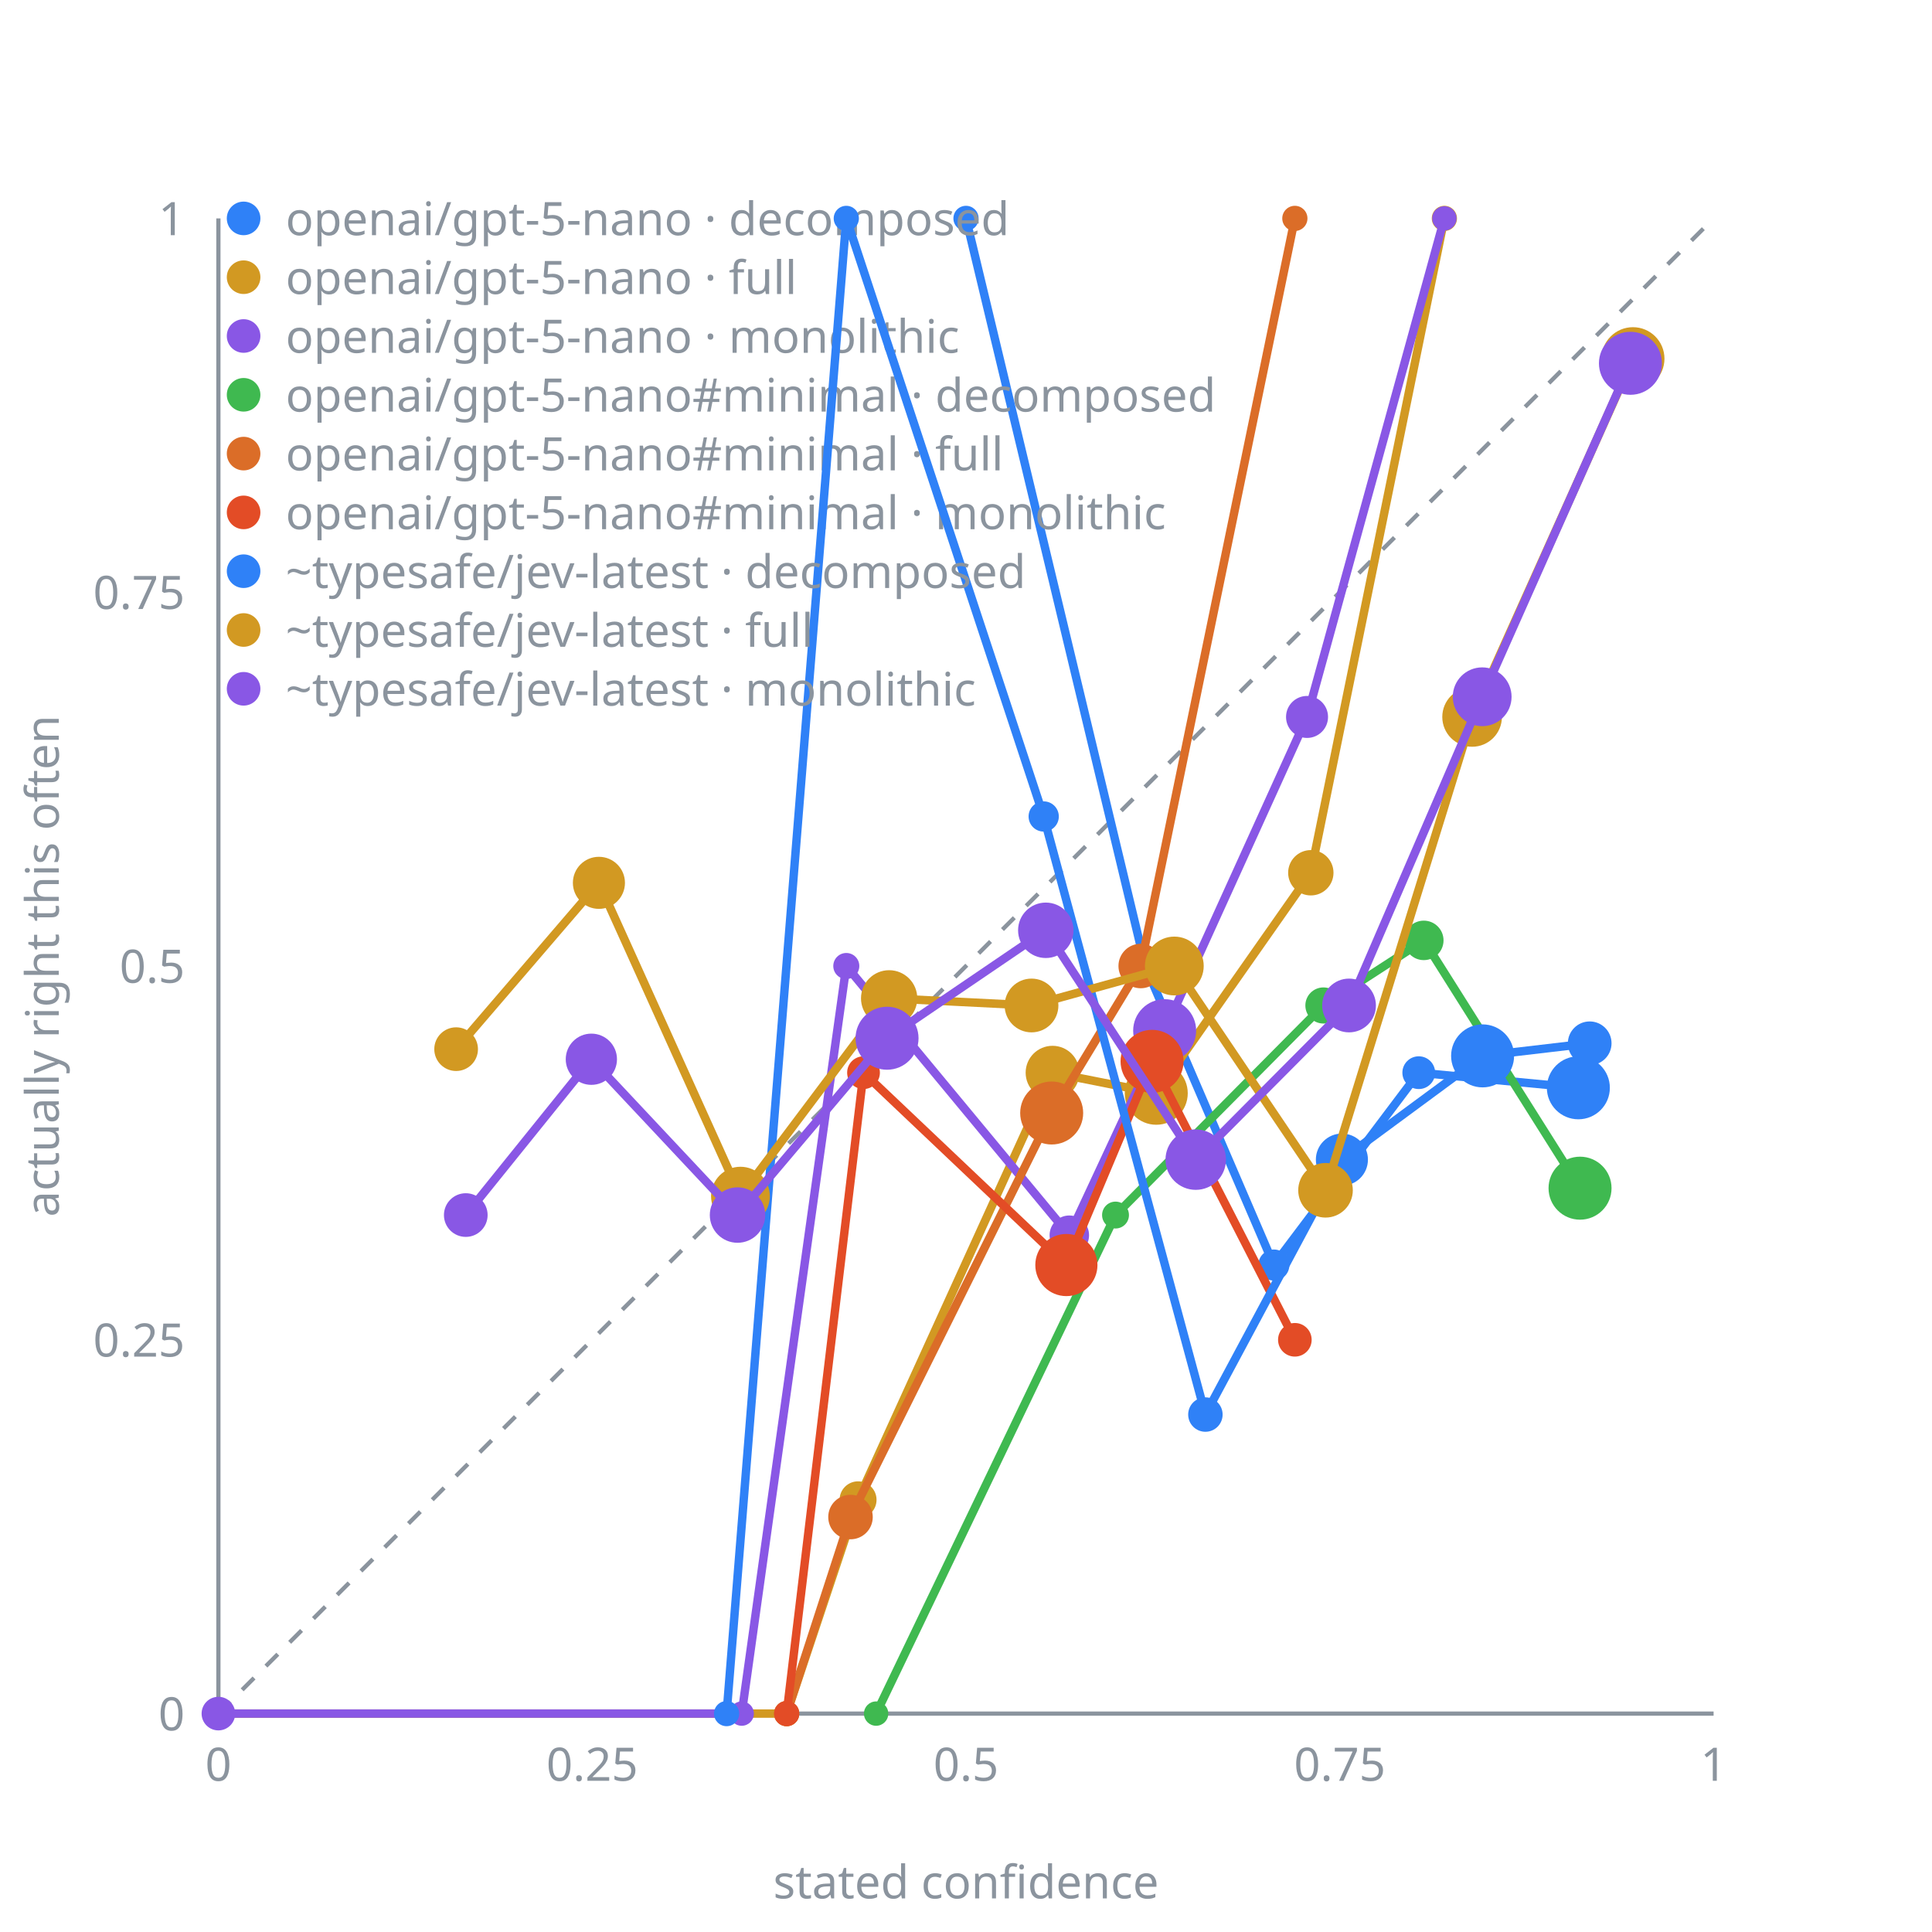
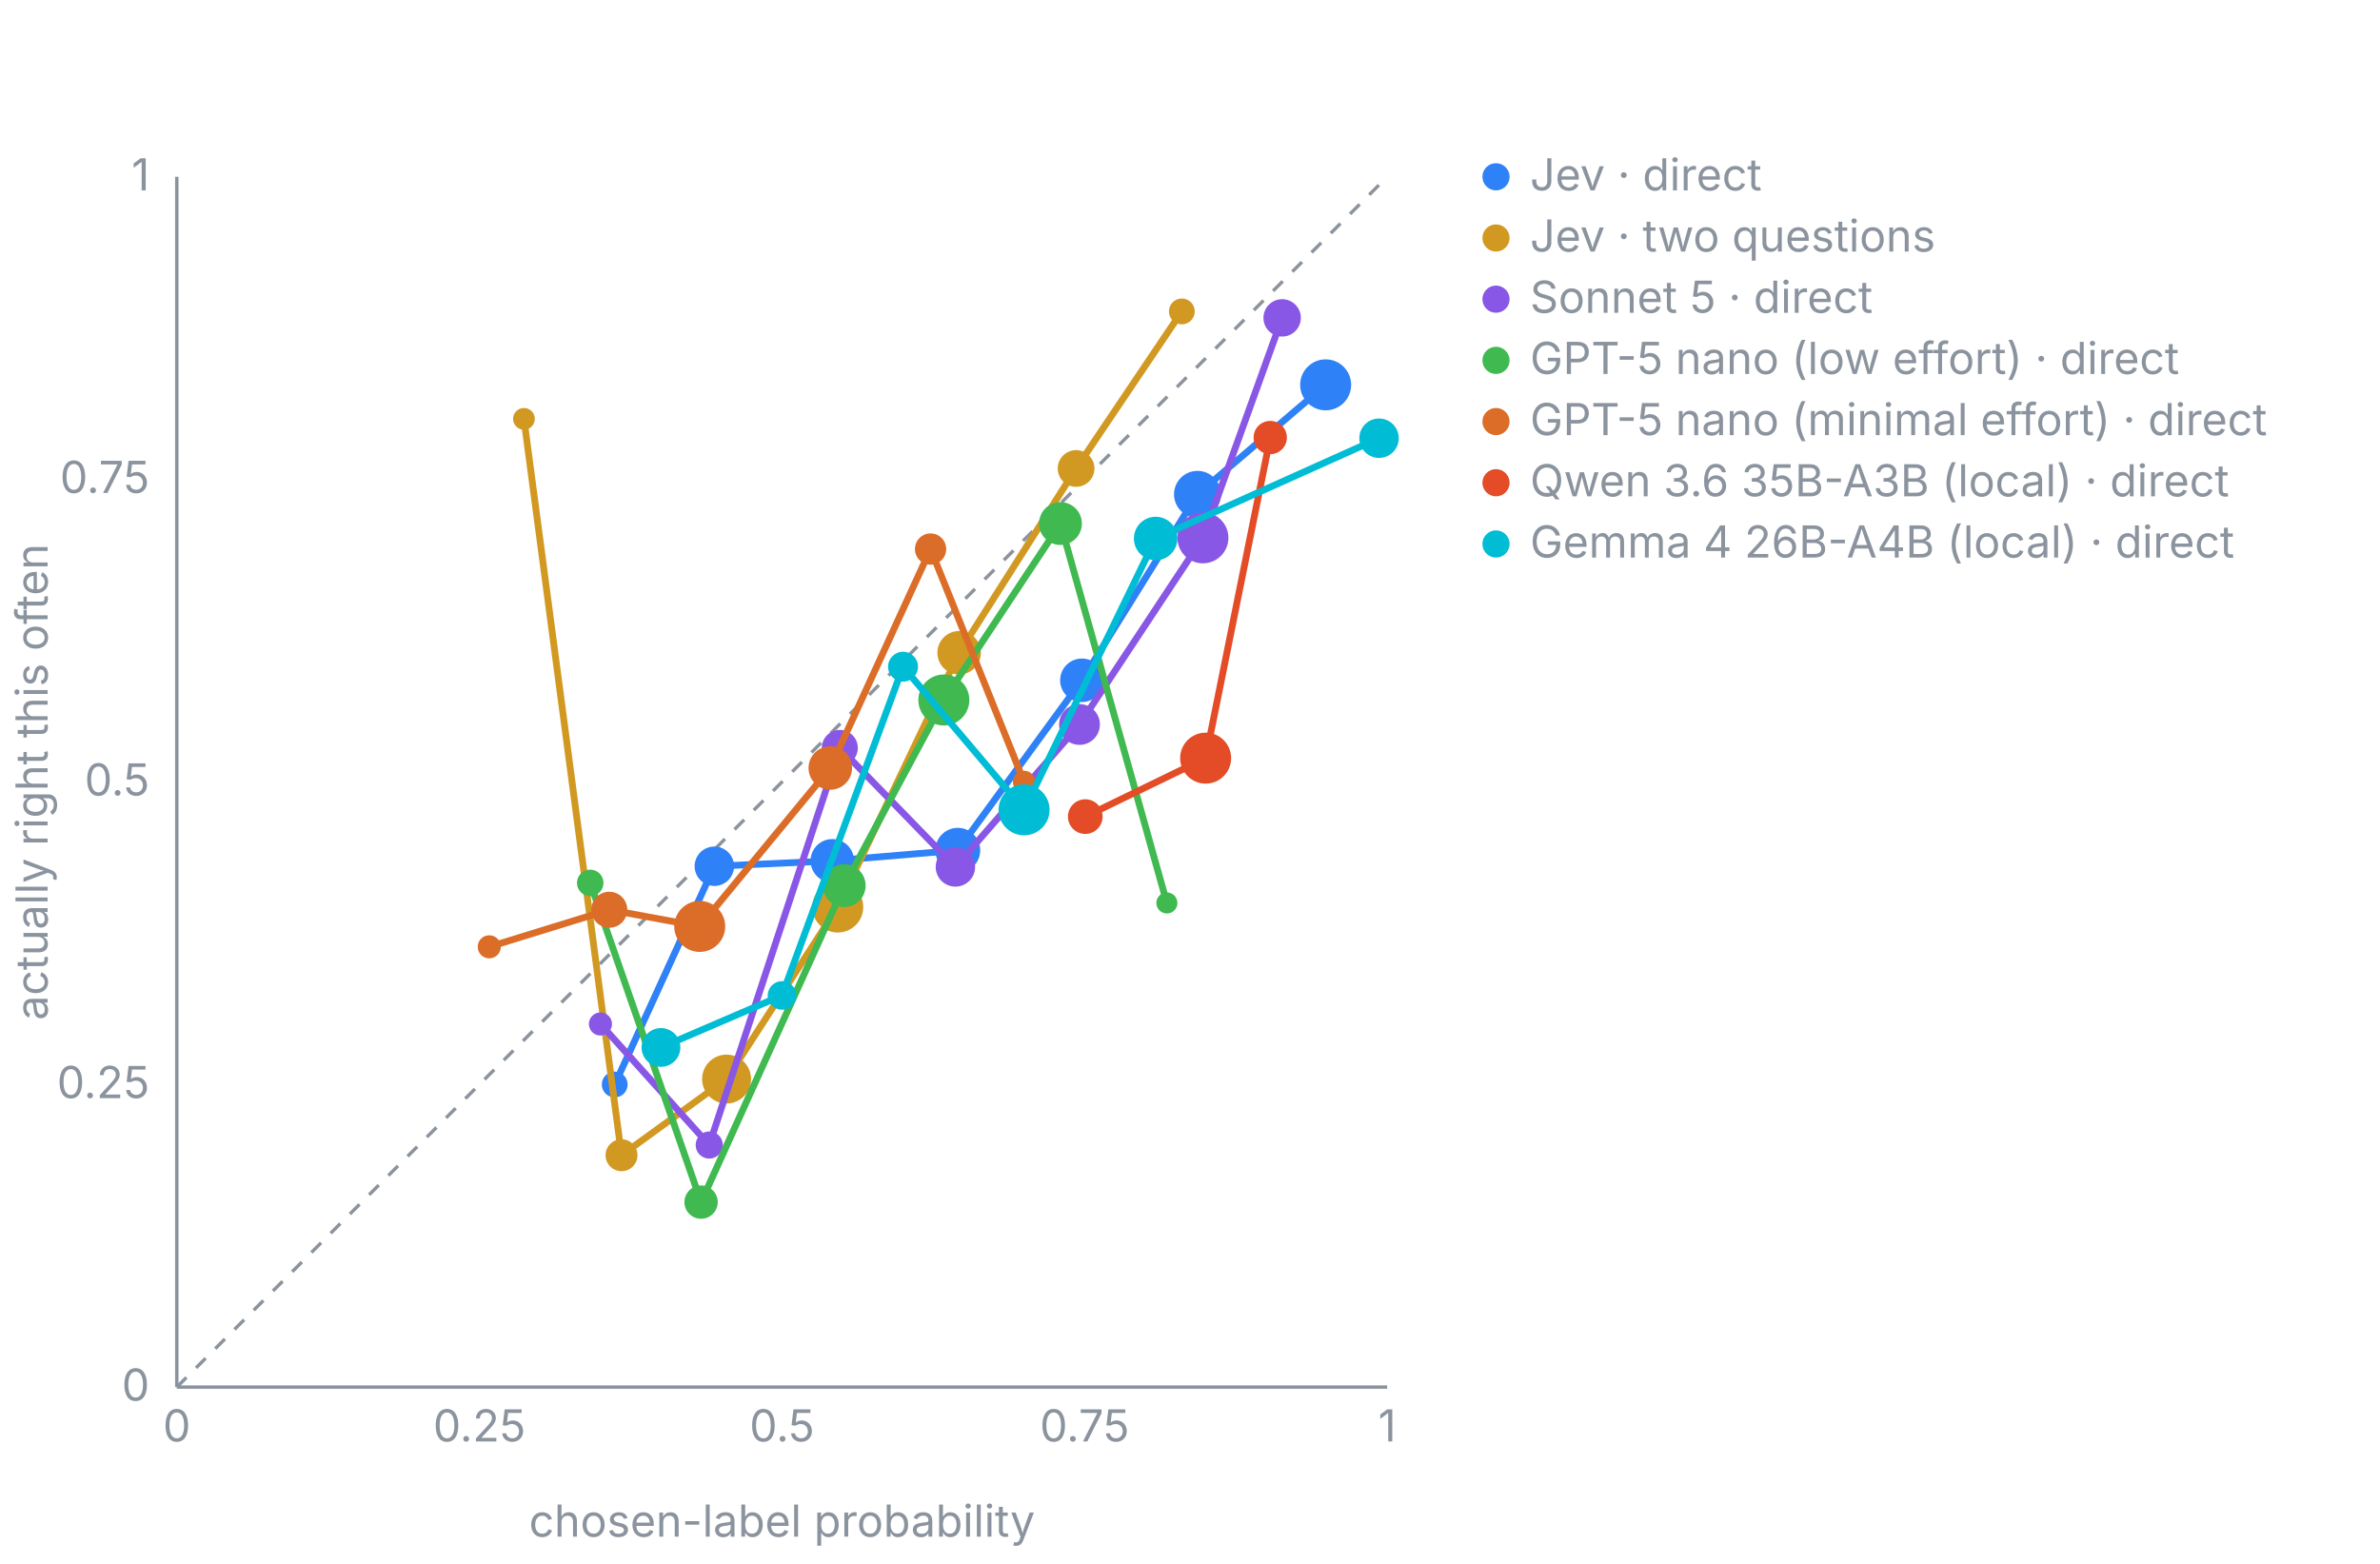
- <svg xmlns="http://www.w3.org/2000/svg" width="460" height="460" viewBox="0 0 460 460" font-family="system-ui,sans-serif" font-size="11">
+ <svg xmlns="http://www.w3.org/2000/svg" width="700" height="460" viewBox="0 0 700 460" font-family="system-ui,-apple-system,Segoe UI,sans-serif" font-size="13">
  <line x1="52" y1="408" x2="408" y2="52" stroke="#8b949e" stroke-dasharray="4 4" />
  <line x1="52" y1="408" x2="408" y2="408" stroke="#8b949e" />
  <line x1="52" y1="408" x2="52" y2="52" stroke="#8b949e" />
  <text x="52.0" y="424" fill="#8b949e" text-anchor="middle">0</text>
  <text x="44" y="412.0" fill="#8b949e" text-anchor="end">0</text>
  <text x="141.0" y="424" fill="#8b949e" text-anchor="middle">0.25</text>
  <text x="44" y="323.0" fill="#8b949e" text-anchor="end">0.25</text>
  <text x="230.0" y="424" fill="#8b949e" text-anchor="middle">0.5</text>
  <text x="44" y="234.0" fill="#8b949e" text-anchor="end">0.5</text>
  <text x="319.0" y="424" fill="#8b949e" text-anchor="middle">0.75</text>
  <text x="44" y="145.0" fill="#8b949e" text-anchor="end">0.75</text>
  <text x="408.0" y="424" fill="#8b949e" text-anchor="middle">1</text>
  <text x="44" y="56.0" fill="#8b949e" text-anchor="end">1</text>
-   <text x="230.0" y="452" fill="#8b949e" text-anchor="middle">stated confidence</text>
+   <text x="230.0" y="452" fill="#8b949e" text-anchor="middle">chosen-label probability</text>
  <text x="14" y="230.0" fill="#8b949e" text-anchor="middle" transform="rotate(-90 14 230.0)">actually right this often</text>
-   <polyline points="230.0,52.0 272.7,230.0 303.3,301.2 337.8,255.4 375.8,259.0" fill="none" stroke="#2f81f7" stroke-width="2" />
-   <circle cx="230.0" cy="52.0" r="3.0" fill="#2f81f7" />
-   <circle cx="272.7" cy="230.0" r="3.0" fill="#2f81f7" />
-   <circle cx="303.3" cy="301.2" r="3.7" fill="#2f81f7" />
-   <circle cx="337.8" cy="255.4" r="3.9" fill="#2f81f7" />
-   <circle cx="375.8" cy="259.0" r="7.5" fill="#2f81f7" />
-   <circle cx="58" cy="52" r="4" fill="#2f81f7" />
-   <text x="68" y="56" fill="#8b949e">openai/gpt-5-nano · decomposed</text>
-   <polyline points="52.0,408.0 187.3,408.0 204.3,357.1 250.6,255.4 275.3,260.3 312.1,207.8 343.9,52.0" fill="none" stroke="#d29922" stroke-width="2" />
-   <circle cx="52.0" cy="408.0" r="3.2" fill="#d29922" />
-   <circle cx="187.3" cy="408.0" r="3.0" fill="#d29922" />
-   <circle cx="204.3" cy="357.1" r="4.4" fill="#d29922" />
-   <circle cx="250.6" cy="255.4" r="6.4" fill="#d29922" />
-   <circle cx="275.3" cy="260.3" r="7.5" fill="#d29922" />
-   <circle cx="312.1" cy="207.8" r="5.4" fill="#d29922" />
-   <circle cx="343.9" cy="52.0" r="3.0" fill="#d29922" />
-   <circle cx="58" cy="66" r="4" fill="#d29922" />
-   <text x="68" y="70" fill="#8b949e">openai/gpt-5-nano · full</text>
-   <polyline points="52.0,408.0 176.6,408.0 201.5,230.0 254.6,294.1 277.3,245.4 311.2,170.7 343.9,52.0" fill="none" stroke="#8957e5" stroke-width="2" />
-   <circle cx="52.0" cy="408.0" r="4.0" fill="#8957e5" />
-   <circle cx="176.6" cy="408.0" r="2.9" fill="#8957e5" />
-   <circle cx="201.5" cy="230.0" r="3.1" fill="#8957e5" />
-   <circle cx="254.6" cy="294.1" r="4.7" fill="#8957e5" />
-   <circle cx="277.3" cy="245.4" r="7.5" fill="#8957e5" />
-   <circle cx="311.2" cy="170.7" r="5.0" fill="#8957e5" />
-   <circle cx="343.9" cy="52.0" r="2.9" fill="#8957e5" />
-   <circle cx="58" cy="80" r="4" fill="#8957e5" />
-   <text x="68" y="84" fill="#8b949e">openai/gpt-5-nano · monolithic</text>
-   <polyline points="208.6,408.0 265.6,289.3 315.1,239.4 339.0,223.9 376.2,282.9" fill="none" stroke="#3fb950" stroke-width="2" />
-   <circle cx="208.6" cy="408.0" r="2.9" fill="#3fb950" />
-   <circle cx="265.6" cy="289.3" r="3.2" fill="#3fb950" />
-   <circle cx="315.1" cy="239.4" r="4.3" fill="#3fb950" />
-   <circle cx="339.0" cy="223.9" r="4.7" fill="#3fb950" />
-   <circle cx="376.2" cy="282.9" r="7.5" fill="#3fb950" />
-   <circle cx="58" cy="94" r="4" fill="#3fb950" />
-   <text x="68" y="98" fill="#8b949e">openai/gpt-5-nano#minimal · decomposed</text>
-   <polyline points="187.3,408.0 202.5,361.2 250.4,265.0 271.6,230.0 308.3,52.0" fill="none" stroke="#db6d28" stroke-width="2" />
-   <circle cx="187.3" cy="408.0" r="3.0" fill="#db6d28" />
-   <circle cx="202.5" cy="361.2" r="5.3" fill="#db6d28" />
-   <circle cx="250.4" cy="265.0" r="7.5" fill="#db6d28" />
-   <circle cx="271.6" cy="230.0" r="5.3" fill="#db6d28" />
-   <circle cx="308.3" cy="52.0" r="3.0" fill="#db6d28" />
-   <circle cx="58" cy="108" r="4" fill="#db6d28" />
-   <text x="68" y="112" fill="#8b949e">openai/gpt-5-nano#minimal · full</text>
-   <polyline points="187.3,408.0 205.6,255.4 253.9,301.2 274.3,252.7 308.3,319.0" fill="none" stroke="#e34c26" stroke-width="2" />
-   <circle cx="187.3" cy="408.0" r="3.0" fill="#e34c26" />
-   <circle cx="205.6" cy="255.4" r="3.9" fill="#e34c26" />
-   <circle cx="253.9" cy="301.2" r="7.4" fill="#e34c26" />
-   <circle cx="274.3" cy="252.7" r="7.5" fill="#e34c26" />
-   <circle cx="308.3" cy="319.0" r="4.0" fill="#e34c26" />
-   <circle cx="58" cy="122" r="4" fill="#e34c26" />
-   <text x="68" y="126" fill="#8b949e">openai/gpt-5-nano#minimal · monolithic</text>
-   <polyline points="173.0,408.0 201.5,52.0 248.5,194.4 287.0,336.8 319.5,276.1 353.0,251.4 378.5,248.4" fill="none" stroke="#2f81f7" stroke-width="2" />
-   <circle cx="173.0" cy="408.0" r="3.0" fill="#2f81f7" />
-   <circle cx="201.5" cy="52.0" r="3.0" fill="#2f81f7" />
-   <circle cx="248.5" cy="194.4" r="3.6" fill="#2f81f7" />
-   <circle cx="287.0" cy="336.8" r="4.1" fill="#2f81f7" />
-   <circle cx="319.5" cy="276.1" r="6.2" fill="#2f81f7" />
-   <circle cx="353.0" cy="251.4" r="7.5" fill="#2f81f7" />
-   <circle cx="378.5" cy="248.4" r="5.2" fill="#2f81f7" />
-   <circle cx="58" cy="136" r="4" fill="#2f81f7" />
-   <text x="68" y="140" fill="#8b949e">~typesafe/jev-latest · decomposed</text>
-   <polyline points="108.6,249.8 142.6,210.2 176.3,284.8 211.7,237.7 245.6,239.4 279.6,230.0 315.6,283.4 350.5,170.7 388.8,85.4" fill="none" stroke="#d29922" stroke-width="2" />
-   <circle cx="108.6" cy="249.8" r="5.2" fill="#d29922" />
-   <circle cx="142.6" cy="210.2" r="6.2" fill="#d29922" />
-   <circle cx="176.3" cy="284.8" r="7.0" fill="#d29922" />
-   <circle cx="211.7" cy="237.7" r="6.7" fill="#d29922" />
-   <circle cx="245.6" cy="239.4" r="6.4" fill="#d29922" />
-   <circle cx="279.6" cy="230.0" r="7.0" fill="#d29922" />
-   <circle cx="315.6" cy="283.4" r="6.5" fill="#d29922" />
-   <circle cx="350.5" cy="170.7" r="7.1" fill="#d29922" />
-   <circle cx="388.8" cy="85.4" r="7.5" fill="#d29922" />
-   <circle cx="58" cy="150" r="4" fill="#d29922" />
-   <text x="68" y="154" fill="#8b949e">~typesafe/jev-latest · full</text>
-   <polyline points="110.9,289.3 140.8,252.2 175.6,289.3 211.2,247.2 249.0,221.5 284.7,276.1 321.2,239.4 352.9,165.9 388.2,86.5" fill="none" stroke="#8957e5" stroke-width="2" />
-   <circle cx="110.9" cy="289.3" r="5.2" fill="#8957e5" />
-   <circle cx="140.8" cy="252.2" r="6.1" fill="#8957e5" />
-   <circle cx="175.6" cy="289.3" r="6.6" fill="#8957e5" />
-   <circle cx="211.2" cy="247.2" r="7.5" fill="#8957e5" />
-   <circle cx="249.0" cy="221.5" r="6.6" fill="#8957e5" />
-   <circle cx="284.7" cy="276.1" r="7.2" fill="#8957e5" />
-   <circle cx="321.2" cy="239.4" r="6.4" fill="#8957e5" />
-   <circle cx="352.9" cy="165.9" r="7.0" fill="#8957e5" />
-   <circle cx="388.2" cy="86.5" r="7.5" fill="#8957e5" />
-   <circle cx="58" cy="164" r="4" fill="#8957e5" />
-   <text x="68" y="168" fill="#8b949e">~typesafe/jev-latest · monolithic</text>
+   <polyline points="180.8,319.0 210.1,254.8 244.8,253.2 281.7,250.1 318.2,200.1 352.2,145.4 389.9,113.2" fill="none" stroke="#2f81f7" stroke-width="2" />
+   <circle cx="180.8" cy="319.0" r="3.8" fill="#2f81f7" />
+   <circle cx="210.1" cy="254.8" r="5.8" fill="#2f81f7" />
+   <circle cx="244.8" cy="253.2" r="6.4" fill="#2f81f7" />
+   <circle cx="281.7" cy="250.1" r="6.6" fill="#2f81f7" />
+   <circle cx="318.2" cy="200.1" r="6.4" fill="#2f81f7" />
+   <circle cx="352.2" cy="145.4" r="6.9" fill="#2f81f7" />
+   <circle cx="389.9" cy="113.2" r="7.5" fill="#2f81f7" />
+   <circle cx="440" cy="52" r="4" fill="#2f81f7" />
+   <text x="450" y="56" fill="#8b949e">Jev · direct</text>
+   <polyline points="154.1,123.2 182.8,339.8 213.7,317.4 246.4,266.8 282.1,192.0 316.5,137.8 347.6,91.6" fill="none" stroke="#d29922" stroke-width="2" />
+   <circle cx="154.1" cy="123.2" r="3.2" fill="#d29922" />
+   <circle cx="182.8" cy="339.8" r="4.7" fill="#d29922" />
+   <circle cx="213.7" cy="317.4" r="7.2" fill="#d29922" />
+   <circle cx="246.4" cy="266.8" r="7.5" fill="#d29922" />
+   <circle cx="282.1" cy="192.0" r="6.4" fill="#d29922" />
+   <circle cx="316.5" cy="137.8" r="5.4" fill="#d29922" />
+   <circle cx="347.6" cy="91.6" r="3.8" fill="#d29922" />
+   <circle cx="440" cy="70" r="4" fill="#d29922" />
+   <text x="450" y="74" fill="#8b949e">Jev · two questions</text>
+   <polyline points="176.6,301.2 208.6,336.8 247.0,220.0 281.0,255.0 317.5,213.1 353.8,158.2 377.1,93.5" fill="none" stroke="#8957e5" stroke-width="2" />
+   <circle cx="176.6" cy="301.2" r="3.4" fill="#8957e5" />
+   <circle cx="208.6" cy="336.8" r="4.0" fill="#8957e5" />
+   <circle cx="247.0" cy="220.0" r="5.3" fill="#8957e5" />
+   <circle cx="281.0" cy="255.0" r="5.8" fill="#8957e5" />
+   <circle cx="317.5" cy="213.1" r="6.0" fill="#8957e5" />
+   <circle cx="353.8" cy="158.2" r="7.5" fill="#8957e5" />
+   <circle cx="377.1" cy="93.5" r="5.5" fill="#8957e5" />
+   <circle cx="440" cy="88" r="4" fill="#8957e5" />
+   <text x="450" y="92" fill="#8b949e">Sonnet 5 · direct</text>
+   <polyline points="173.6,259.7 206.2,353.6 248.3,260.5 277.6,205.9 311.9,154.0 343.2,265.6" fill="none" stroke="#3fb950" stroke-width="2" />
+   <circle cx="173.6" cy="259.7" r="3.9" fill="#3fb950" />
+   <circle cx="206.2" cy="353.6" r="4.9" fill="#3fb950" />
+   <circle cx="248.3" cy="260.5" r="6.3" fill="#3fb950" />
+   <circle cx="277.6" cy="205.9" r="7.5" fill="#3fb950" />
+   <circle cx="311.9" cy="154.0" r="6.3" fill="#3fb950" />
+   <circle cx="343.2" cy="265.6" r="3.1" fill="#3fb950" />
+   <circle cx="440" cy="106" r="4" fill="#3fb950" />
+   <text x="450" y="110" fill="#8b949e">GPT-5 nano (low effort) · direct</text>
+   <polyline points="143.9,278.5 179.2,267.6 205.8,272.5 244.2,225.9 273.7,161.5 301.2,230.0" fill="none" stroke="#db6d28" stroke-width="2" />
+   <circle cx="143.9" cy="278.5" r="3.4" fill="#db6d28" />
+   <circle cx="179.2" cy="267.6" r="5.3" fill="#db6d28" />
+   <circle cx="205.8" cy="272.5" r="7.5" fill="#db6d28" />
+   <circle cx="244.2" cy="225.9" r="6.4" fill="#db6d28" />
+   <circle cx="273.7" cy="161.5" r="4.6" fill="#db6d28" />
+   <circle cx="301.2" cy="230.0" r="3.3" fill="#db6d28" />
+   <circle cx="440" cy="124" r="4" fill="#db6d28" />
+   <text x="450" y="128" fill="#8b949e">GPT-5 nano (minimal effort) · direct</text>
+   <polyline points="319.2,240.2 354.6,223.0 373.6,128.7" fill="none" stroke="#e34c26" stroke-width="2" />
+   <circle cx="319.2" cy="240.2" r="5.1" fill="#e34c26" />
+   <circle cx="354.6" cy="223.0" r="7.5" fill="#e34c26" />
+   <circle cx="373.6" cy="128.7" r="4.9" fill="#e34c26" />
+   <circle cx="440" cy="142" r="4" fill="#e34c26" />
+   <text x="450" y="146" fill="#8b949e">Qwen 3.6 35B-A3B (local) · direct</text>
+   <polyline points="194.4,308.1 230.0,292.8 265.6,196.1 301.2,238.2 339.9,158.4 405.6,128.9" fill="none" stroke="#00bcd4" stroke-width="2" />
+   <circle cx="194.4" cy="308.1" r="5.7" fill="#00bcd4" />
+   <circle cx="230.0" cy="292.8" r="4.2" fill="#00bcd4" />
+   <circle cx="265.6" cy="196.1" r="4.4" fill="#00bcd4" />
+   <circle cx="301.2" cy="238.2" r="7.5" fill="#00bcd4" />
+   <circle cx="339.9" cy="158.4" r="6.4" fill="#00bcd4" />
+   <circle cx="405.6" cy="128.9" r="5.8" fill="#00bcd4" />
+   <circle cx="440" cy="160" r="4" fill="#00bcd4" />
+   <text x="450" y="164" fill="#8b949e">Gemma 4 26B-A4B (local) · direct</text>
</svg>
